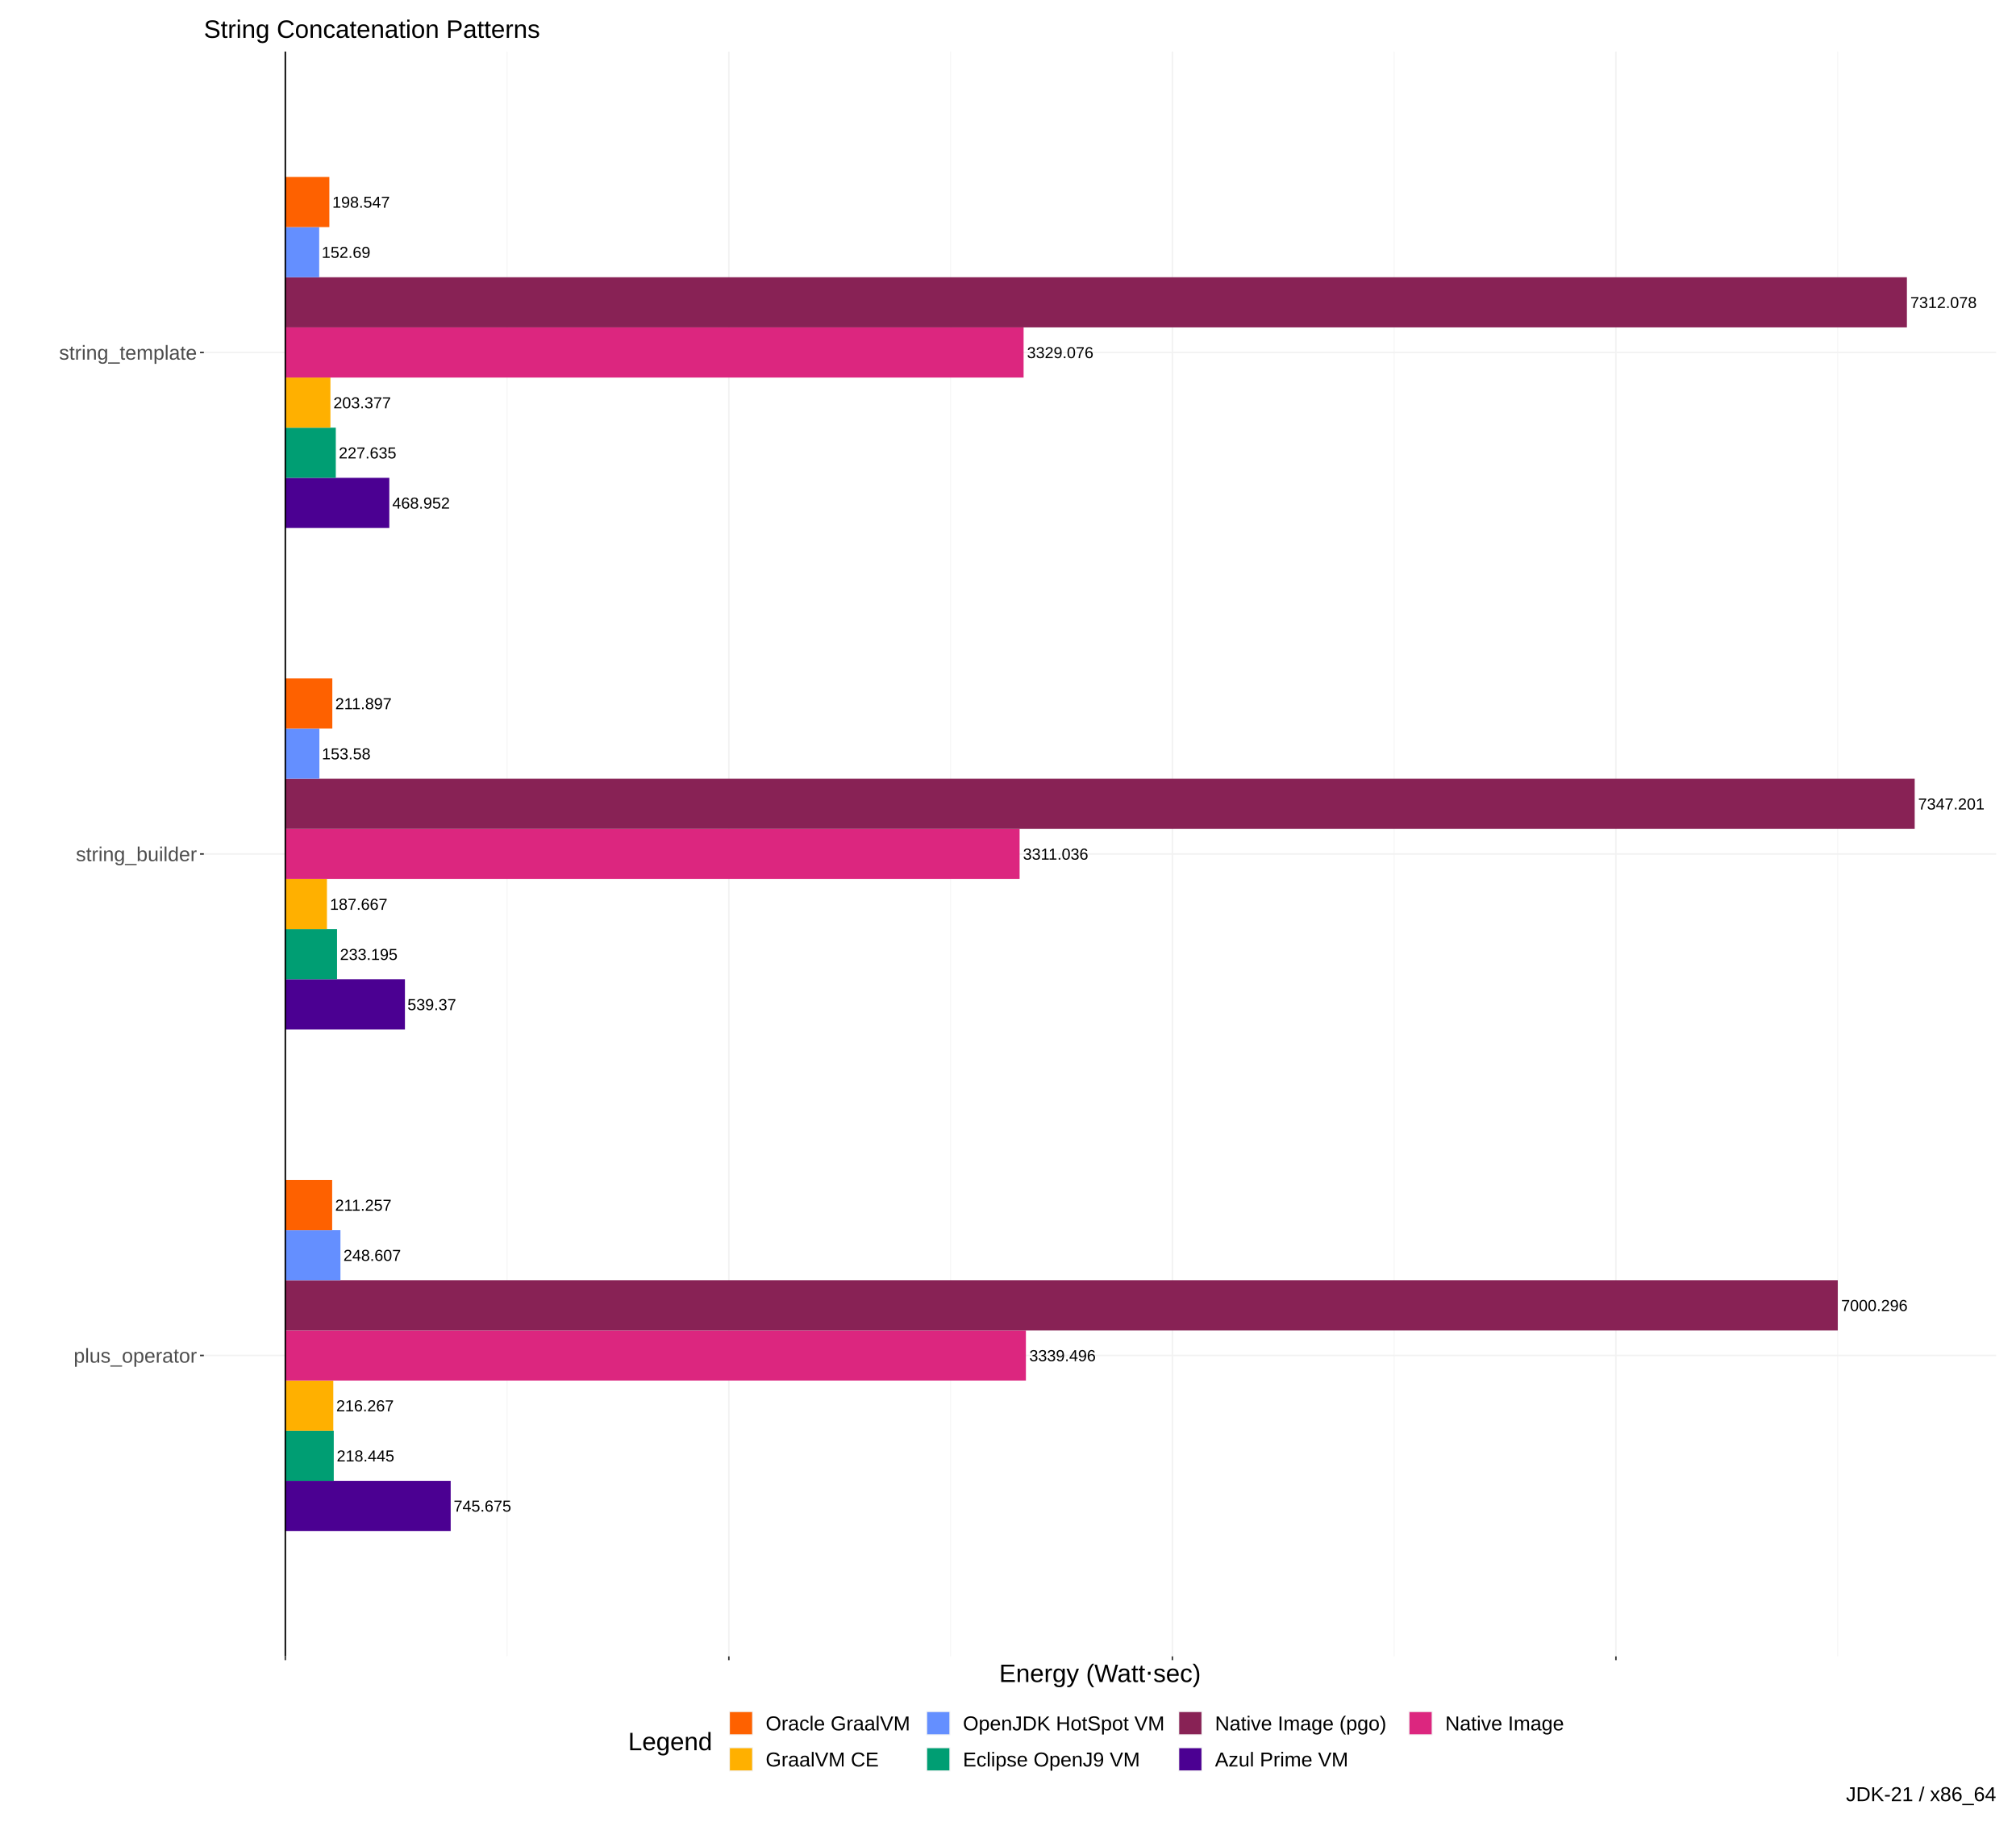
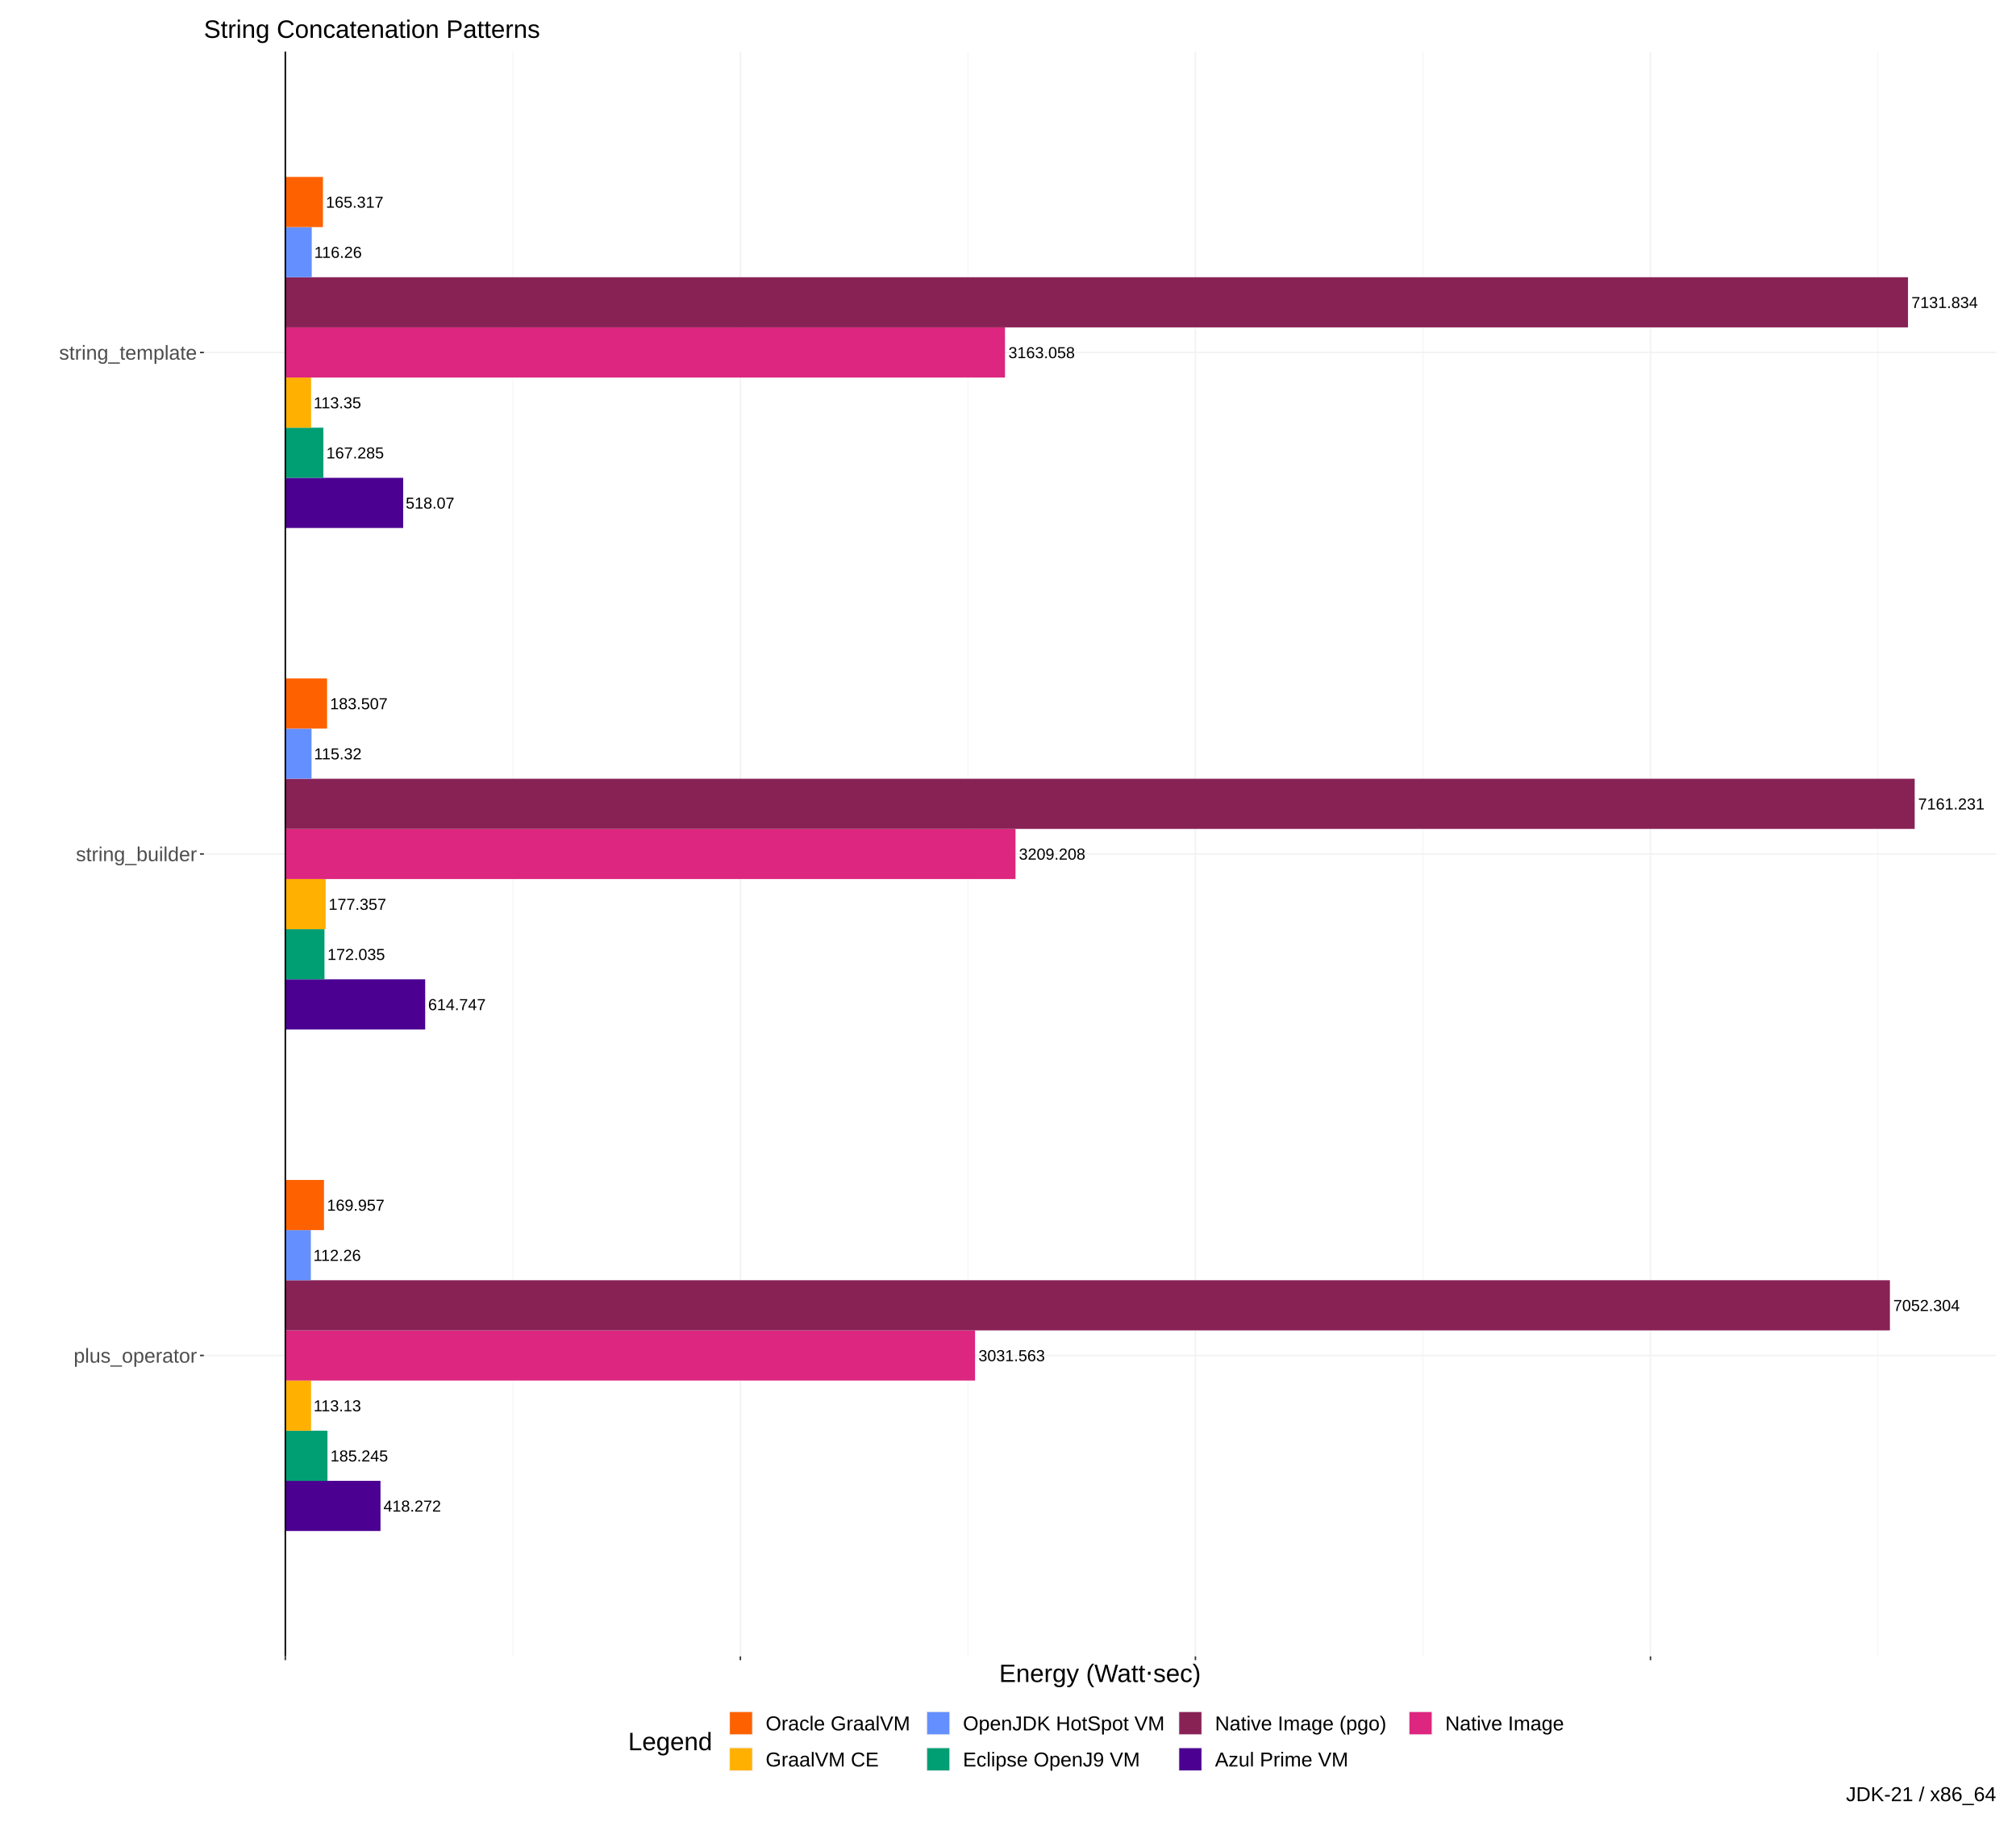
<svg xmlns="http://www.w3.org/2000/svg" class="svglite" width="1440.00pt" height="1303.94pt" viewBox="0 0 1440.00 1303.94">
  <defs>
    <style type="text/css">
    .svglite line, .svglite polyline, .svglite polygon, .svglite path, .svglite rect, .svglite circle {
      fill: none;
      stroke: #000000;
      stroke-linecap: round;
      stroke-linejoin: round;
      stroke-miterlimit: 10.00;
    }
    .svglite text {
      white-space: pre;
    }
  </style>
  </defs>
  <rect width="100%" height="100%" style="stroke: none; fill: #FFFFFF;" />
  <defs>
    <clipPath id="cpMC4wMHwxNDQwLjAwfDAuMDB8MTMwMy45NA==">
      <rect x="0.00" y="0.00" width="1440.00" height="1303.94" />
    </clipPath>
  </defs>
  <g clip-path="url(#cpMC4wMHwxNDQwLjAwfDAuMDB8MTMwMy45NA==)">
    <rect x="0.00" y="0.00" width="1440.00" height="1303.94" style="stroke-width: 1.07; stroke: #FFFFFF; fill: #FFFFFF;" />
    <rect x="145.61" y="36.82" width="1280.22" height="1146.09" style="stroke-width: 1.07; stroke: none;" />
-     <polyline points="362.20,1182.91 362.20,36.82 " style="stroke-width: 0.53; stroke: #F2F2F2; stroke-linecap: butt;" />
-     <polyline points="679.01,1182.91 679.01,36.82 " style="stroke-width: 0.53; stroke: #F2F2F2; stroke-linecap: butt;" />
-     <polyline points="995.83,1182.91 995.83,36.82 " style="stroke-width: 0.53; stroke: #F2F2F2; stroke-linecap: butt;" />
-     <polyline points="1312.64,1182.91 1312.64,36.82 " style="stroke-width: 0.53; stroke: #F2F2F2; stroke-linecap: butt;" />
+     <polyline points="366.32,1182.91 366.32,36.82 " style="stroke-width: 0.53; stroke: #F2F2F2; stroke-linecap: butt;" />
+     <polyline points="691.35,1182.91 691.35,36.82 " style="stroke-width: 0.53; stroke: #F2F2F2; stroke-linecap: butt;" />
+     <polyline points="1016.39,1182.91 1016.39,36.82 " style="stroke-width: 0.53; stroke: #F2F2F2; stroke-linecap: butt;" />
+     <polyline points="1341.43,1182.91 1341.43,36.82 " style="stroke-width: 0.53; stroke: #F2F2F2; stroke-linecap: butt;" />
    <polyline points="145.61,968.02 1425.83,968.02 " style="stroke-width: 1.07; stroke: #F2F2F2; stroke-linecap: butt;" />
    <polyline points="145.61,609.87 1425.83,609.87 " style="stroke-width: 1.07; stroke: #F2F2F2; stroke-linecap: butt;" />
    <polyline points="145.61,251.72 1425.83,251.72 " style="stroke-width: 1.07; stroke: #F2F2F2; stroke-linecap: butt;" />
    <polyline points="203.80,1182.91 203.80,36.82 " style="stroke-width: 1.07; stroke: #F2F2F2; stroke-linecap: butt;" />
-     <polyline points="520.61,1182.91 520.61,36.82 " style="stroke-width: 1.07; stroke: #F2F2F2; stroke-linecap: butt;" />
-     <polyline points="837.42,1182.91 837.42,36.82 " style="stroke-width: 1.07; stroke: #F2F2F2; stroke-linecap: butt;" />
-     <polyline points="1154.23,1182.91 1154.23,36.82 " style="stroke-width: 1.07; stroke: #F2F2F2; stroke-linecap: butt;" />
-     <rect x="203.80" y="699.41" width="85.44" height="35.82" style="stroke-width: 1.07; stroke: none; stroke-linecap: butt; stroke-linejoin: miter; fill: #4B0092;" />
-     <rect x="203.80" y="341.25" width="74.28" height="35.82" style="stroke-width: 1.07; stroke: none; stroke-linecap: butt; stroke-linejoin: miter; fill: #4B0092;" />
-     <rect x="203.80" y="1057.56" width="118.12" height="35.82" style="stroke-width: 1.07; stroke: none; stroke-linecap: butt; stroke-linejoin: miter; fill: #4B0092;" />
-     <rect x="203.80" y="663.59" width="36.94" height="35.82" style="stroke-width: 1.07; stroke: none; stroke-linecap: butt; stroke-linejoin: miter; fill: #009E73;" />
-     <rect x="203.80" y="1021.74" width="34.60" height="35.82" style="stroke-width: 1.07; stroke: none; stroke-linecap: butt; stroke-linejoin: miter; fill: #009E73;" />
-     <rect x="203.80" y="305.44" width="36.06" height="35.82" style="stroke-width: 1.07; stroke: none; stroke-linecap: butt; stroke-linejoin: miter; fill: #009E73;" />
-     <rect x="203.80" y="627.78" width="29.73" height="35.82" style="stroke-width: 1.07; stroke: none; stroke-linecap: butt; stroke-linejoin: miter; fill: #FFB000;" />
-     <rect x="203.80" y="985.93" width="34.26" height="35.82" style="stroke-width: 1.07; stroke: none; stroke-linecap: butt; stroke-linejoin: miter; fill: #FFB000;" />
-     <rect x="203.80" y="269.62" width="32.22" height="35.82" style="stroke-width: 1.07; stroke: none; stroke-linecap: butt; stroke-linejoin: miter; fill: #FFB000;" />
-     <rect x="203.80" y="950.11" width="528.99" height="35.82" style="stroke-width: 1.07; stroke: none; stroke-linecap: butt; stroke-linejoin: miter; fill: #DC267F;" />
-     <rect x="203.80" y="233.81" width="527.34" height="35.82" style="stroke-width: 1.07; stroke: none; stroke-linecap: butt; stroke-linejoin: miter; fill: #DC267F;" />
-     <rect x="203.80" y="591.96" width="524.49" height="35.82" style="stroke-width: 1.07; stroke: none; stroke-linecap: butt; stroke-linejoin: miter; fill: #DC267F;" />
-     <rect x="203.80" y="914.30" width="1108.89" height="35.82" style="stroke-width: 1.07; stroke: none; stroke-linecap: butt; stroke-linejoin: miter; fill: #882255;" />
+     <polyline points="528.84,1182.91 528.84,36.82 " style="stroke-width: 1.07; stroke: #F2F2F2; stroke-linecap: butt;" />
+     <polyline points="853.87,1182.91 853.87,36.82 " style="stroke-width: 1.07; stroke: #F2F2F2; stroke-linecap: butt;" />
+     <polyline points="1178.91,1182.91 1178.91,36.82 " style="stroke-width: 1.07; stroke: #F2F2F2; stroke-linecap: butt;" />
+     <rect x="203.80" y="699.41" width="99.91" height="35.82" style="stroke-width: 1.07; stroke: none; stroke-linecap: butt; stroke-linejoin: miter; fill: #4B0092;" />
+     <rect x="203.80" y="341.25" width="84.20" height="35.82" style="stroke-width: 1.07; stroke: none; stroke-linecap: butt; stroke-linejoin: miter; fill: #4B0092;" />
+     <rect x="203.80" y="1057.56" width="67.98" height="35.82" style="stroke-width: 1.07; stroke: none; stroke-linecap: butt; stroke-linejoin: miter; fill: #4B0092;" />
+     <rect x="203.80" y="663.59" width="27.96" height="35.82" style="stroke-width: 1.07; stroke: none; stroke-linecap: butt; stroke-linejoin: miter; fill: #009E73;" />
+     <rect x="203.80" y="1021.74" width="30.11" height="35.82" style="stroke-width: 1.07; stroke: none; stroke-linecap: butt; stroke-linejoin: miter; fill: #009E73;" />
+     <rect x="203.80" y="305.44" width="27.19" height="35.82" style="stroke-width: 1.07; stroke: none; stroke-linecap: butt; stroke-linejoin: miter; fill: #009E73;" />
+     <rect x="203.80" y="627.78" width="28.82" height="35.82" style="stroke-width: 1.07; stroke: none; stroke-linecap: butt; stroke-linejoin: miter; fill: #FFB000;" />
+     <rect x="203.80" y="985.93" width="18.39" height="35.82" style="stroke-width: 1.07; stroke: none; stroke-linecap: butt; stroke-linejoin: miter; fill: #FFB000;" />
+     <rect x="203.80" y="269.62" width="18.42" height="35.82" style="stroke-width: 1.07; stroke: none; stroke-linecap: butt; stroke-linejoin: miter; fill: #FFB000;" />
+     <rect x="203.80" y="950.11" width="492.69" height="35.82" style="stroke-width: 1.07; stroke: none; stroke-linecap: butt; stroke-linejoin: miter; fill: #DC267F;" />
+     <rect x="203.80" y="233.81" width="514.06" height="35.82" style="stroke-width: 1.07; stroke: none; stroke-linecap: butt; stroke-linejoin: miter; fill: #DC267F;" />
+     <rect x="203.80" y="591.96" width="521.56" height="35.82" style="stroke-width: 1.07; stroke: none; stroke-linecap: butt; stroke-linejoin: miter; fill: #DC267F;" />
+     <rect x="203.80" y="914.30" width="1146.14" height="35.82" style="stroke-width: 1.07; stroke: none; stroke-linecap: butt; stroke-linejoin: miter; fill: #882255;" />
    <rect x="203.80" y="556.15" width="1163.84" height="35.82" style="stroke-width: 1.07; stroke: none; stroke-linecap: butt; stroke-linejoin: miter; fill: #882255;" />
-     <rect x="203.80" y="197.99" width="1158.27" height="35.82" style="stroke-width: 1.07; stroke: none; stroke-linecap: butt; stroke-linejoin: miter; fill: #882255;" />
-     <rect x="203.80" y="878.48" width="39.38" height="35.82" style="stroke-width: 1.07; stroke: none; stroke-linecap: butt; stroke-linejoin: miter; fill: #648FFF;" />
-     <rect x="203.80" y="520.33" width="24.33" height="35.82" style="stroke-width: 1.07; stroke: none; stroke-linecap: butt; stroke-linejoin: miter; fill: #648FFF;" />
-     <rect x="203.80" y="162.18" width="24.19" height="35.82" style="stroke-width: 1.07; stroke: none; stroke-linecap: butt; stroke-linejoin: miter; fill: #648FFF;" />
-     <rect x="203.80" y="842.67" width="33.46" height="35.82" style="stroke-width: 1.07; stroke: none; stroke-linecap: butt; stroke-linejoin: miter; fill: #FE6100;" />
-     <rect x="203.80" y="484.52" width="33.57" height="35.82" style="stroke-width: 1.07; stroke: none; stroke-linecap: butt; stroke-linejoin: miter; fill: #FE6100;" />
-     <rect x="203.80" y="126.36" width="31.45" height="35.82" style="stroke-width: 1.07; stroke: none; stroke-linecap: butt; stroke-linejoin: miter; fill: #FE6100;" />
-     <text x="291.02" y="721.38" style="font-size: 11.38px; font-family: &quot;Liberation Sans&quot;;" textLength="35.59px" lengthAdjust="spacingAndGlyphs">539.37</text>
-     <text x="280.19" y="363.23" style="font-size: 11.38px; font-family: &quot;Liberation Sans&quot;;" textLength="42.10px" lengthAdjust="spacingAndGlyphs">468.952</text>
-     <text x="324.02" y="1079.53" style="font-size: 11.38px; font-family: &quot;Liberation Sans&quot;;" textLength="42.10px" lengthAdjust="spacingAndGlyphs">745.675</text>
-     <text x="242.84" y="685.56" style="font-size: 11.38px; font-family: &quot;Liberation Sans&quot;;" textLength="42.10px" lengthAdjust="spacingAndGlyphs">233.195</text>
-     <text x="240.50" y="1043.72" style="font-size: 11.38px; font-family: &quot;Liberation Sans&quot;;" textLength="42.10px" lengthAdjust="spacingAndGlyphs">218.445</text>
-     <text x="241.96" y="327.41" style="font-size: 11.38px; font-family: &quot;Liberation Sans&quot;;" textLength="42.10px" lengthAdjust="spacingAndGlyphs">227.635</text>
-     <text x="235.63" y="649.75" style="font-size: 11.38px; font-family: &quot;Liberation Sans&quot;;" textLength="42.10px" lengthAdjust="spacingAndGlyphs">187.667</text>
-     <text x="240.16" y="1007.90" style="font-size: 11.38px; font-family: &quot;Liberation Sans&quot;;" textLength="42.10px" lengthAdjust="spacingAndGlyphs">216.267</text>
-     <text x="238.12" y="291.60" style="font-size: 11.38px; font-family: &quot;Liberation Sans&quot;;" textLength="42.10px" lengthAdjust="spacingAndGlyphs">203.377</text>
-     <text x="735.22" y="972.09" style="font-size: 11.38px; font-family: &quot;Liberation Sans&quot;;" textLength="48.61px" lengthAdjust="spacingAndGlyphs">3339.496</text>
-     <text x="733.57" y="255.78" style="font-size: 11.38px; font-family: &quot;Liberation Sans&quot;;" textLength="48.61px" lengthAdjust="spacingAndGlyphs">3329.076</text>
-     <text x="730.71" y="613.93" style="font-size: 11.38px; font-family: &quot;Liberation Sans&quot;;" textLength="48.61px" lengthAdjust="spacingAndGlyphs">3311.036</text>
-     <text x="1315.11" y="936.27" style="font-size: 11.38px; font-family: &quot;Liberation Sans&quot;;" textLength="48.61px" lengthAdjust="spacingAndGlyphs">7000.296</text>
-     <text x="1370.07" y="578.12" style="font-size: 11.38px; font-family: &quot;Liberation Sans&quot;;" textLength="48.61px" lengthAdjust="spacingAndGlyphs">7347.201</text>
-     <text x="1364.50" y="219.97" style="font-size: 11.38px; font-family: &quot;Liberation Sans&quot;;" textLength="48.61px" lengthAdjust="spacingAndGlyphs">7312.078</text>
-     <text x="245.28" y="900.46" style="font-size: 11.38px; font-family: &quot;Liberation Sans&quot;;" textLength="42.10px" lengthAdjust="spacingAndGlyphs">248.607</text>
-     <text x="229.90" y="542.30" style="font-size: 11.38px; font-family: &quot;Liberation Sans&quot;;" textLength="35.59px" lengthAdjust="spacingAndGlyphs">153.58</text>
-     <text x="229.76" y="184.15" style="font-size: 11.38px; font-family: &quot;Liberation Sans&quot;;" textLength="35.59px" lengthAdjust="spacingAndGlyphs">152.69</text>
-     <text x="239.37" y="864.64" style="font-size: 11.38px; font-family: &quot;Liberation Sans&quot;;" textLength="42.10px" lengthAdjust="spacingAndGlyphs">211.257</text>
-     <text x="239.47" y="506.49" style="font-size: 11.38px; font-family: &quot;Liberation Sans&quot;;" textLength="42.10px" lengthAdjust="spacingAndGlyphs">211.897</text>
-     <text x="237.35" y="148.33" style="font-size: 11.38px; font-family: &quot;Liberation Sans&quot;;" textLength="42.10px" lengthAdjust="spacingAndGlyphs">198.547</text>
+     <rect x="203.80" y="197.99" width="1159.06" height="35.82" style="stroke-width: 1.07; stroke: none; stroke-linecap: butt; stroke-linejoin: miter; fill: #882255;" />
+     <rect x="203.80" y="878.48" width="18.24" height="35.82" style="stroke-width: 1.07; stroke: none; stroke-linecap: butt; stroke-linejoin: miter; fill: #648FFF;" />
+     <rect x="203.80" y="520.33" width="18.74" height="35.82" style="stroke-width: 1.07; stroke: none; stroke-linecap: butt; stroke-linejoin: miter; fill: #648FFF;" />
+     <rect x="203.80" y="162.18" width="18.89" height="35.82" style="stroke-width: 1.07; stroke: none; stroke-linecap: butt; stroke-linejoin: miter; fill: #648FFF;" />
+     <rect x="203.80" y="842.67" width="27.62" height="35.82" style="stroke-width: 1.07; stroke: none; stroke-linecap: butt; stroke-linejoin: miter; fill: #FE6100;" />
+     <rect x="203.80" y="484.52" width="29.82" height="35.82" style="stroke-width: 1.07; stroke: none; stroke-linecap: butt; stroke-linejoin: miter; fill: #FE6100;" />
+     <rect x="203.80" y="126.36" width="26.87" height="35.82" style="stroke-width: 1.07; stroke: none; stroke-linecap: butt; stroke-linejoin: miter; fill: #FE6100;" />
+     <text x="305.81" y="721.38" style="font-size: 11.38px; font-family: &quot;Liberation Sans&quot;;" textLength="42.10px" lengthAdjust="spacingAndGlyphs">614.747</text>
+     <text x="289.77" y="363.23" style="font-size: 11.38px; font-family: &quot;Liberation Sans&quot;;" textLength="35.59px" lengthAdjust="spacingAndGlyphs">518.07</text>
+     <text x="273.88" y="1079.53" style="font-size: 11.38px; font-family: &quot;Liberation Sans&quot;;" textLength="42.10px" lengthAdjust="spacingAndGlyphs">418.272</text>
+     <text x="233.86" y="685.56" style="font-size: 11.38px; font-family: &quot;Liberation Sans&quot;;" textLength="42.10px" lengthAdjust="spacingAndGlyphs">172.035</text>
+     <text x="236.01" y="1043.72" style="font-size: 11.38px; font-family: &quot;Liberation Sans&quot;;" textLength="42.10px" lengthAdjust="spacingAndGlyphs">185.245</text>
+     <text x="233.09" y="327.41" style="font-size: 11.38px; font-family: &quot;Liberation Sans&quot;;" textLength="42.10px" lengthAdjust="spacingAndGlyphs">167.285</text>
+     <text x="234.73" y="649.75" style="font-size: 11.38px; font-family: &quot;Liberation Sans&quot;;" textLength="42.10px" lengthAdjust="spacingAndGlyphs">177.357</text>
+     <text x="223.96" y="1007.90" style="font-size: 11.38px; font-family: &quot;Liberation Sans&quot;;" textLength="35.59px" lengthAdjust="spacingAndGlyphs">113.13</text>
+     <text x="224.00" y="291.60" style="font-size: 11.38px; font-family: &quot;Liberation Sans&quot;;" textLength="35.59px" lengthAdjust="spacingAndGlyphs">113.35</text>
+     <text x="698.91" y="972.09" style="font-size: 11.38px; font-family: &quot;Liberation Sans&quot;;" textLength="48.61px" lengthAdjust="spacingAndGlyphs">3031.563</text>
+     <text x="720.29" y="255.78" style="font-size: 11.38px; font-family: &quot;Liberation Sans&quot;;" textLength="48.61px" lengthAdjust="spacingAndGlyphs">3163.058</text>
+     <text x="727.79" y="613.93" style="font-size: 11.38px; font-family: &quot;Liberation Sans&quot;;" textLength="48.61px" lengthAdjust="spacingAndGlyphs">3209.208</text>
+     <text x="1352.36" y="936.27" style="font-size: 11.38px; font-family: &quot;Liberation Sans&quot;;" textLength="48.61px" lengthAdjust="spacingAndGlyphs">7052.304</text>
+     <text x="1370.07" y="578.12" style="font-size: 11.38px; font-family: &quot;Liberation Sans&quot;;" textLength="48.61px" lengthAdjust="spacingAndGlyphs">7161.231</text>
+     <text x="1365.29" y="219.97" style="font-size: 11.38px; font-family: &quot;Liberation Sans&quot;;" textLength="48.61px" lengthAdjust="spacingAndGlyphs">7131.834</text>
+     <text x="223.82" y="900.46" style="font-size: 11.38px; font-family: &quot;Liberation Sans&quot;;" textLength="35.59px" lengthAdjust="spacingAndGlyphs">112.26</text>
+     <text x="224.32" y="542.30" style="font-size: 11.38px; font-family: &quot;Liberation Sans&quot;;" textLength="35.59px" lengthAdjust="spacingAndGlyphs">115.32</text>
+     <text x="224.47" y="184.15" style="font-size: 11.38px; font-family: &quot;Liberation Sans&quot;;" textLength="35.59px" lengthAdjust="spacingAndGlyphs">116.26</text>
+     <text x="233.52" y="864.64" style="font-size: 11.38px; font-family: &quot;Liberation Sans&quot;;" textLength="42.10px" lengthAdjust="spacingAndGlyphs">169.957</text>
+     <text x="235.73" y="506.49" style="font-size: 11.38px; font-family: &quot;Liberation Sans&quot;;" textLength="42.10px" lengthAdjust="spacingAndGlyphs">183.507</text>
+     <text x="232.77" y="148.33" style="font-size: 11.38px; font-family: &quot;Liberation Sans&quot;;" textLength="42.10px" lengthAdjust="spacingAndGlyphs">165.317</text>
    <line x1="203.80" y1="1182.91" x2="203.80" y2="36.82" style="stroke-width: 1.07; stroke-linecap: butt;" />
    <text x="140.67" y="973.16" text-anchor="end" style="font-size: 14.40px;fill: #4D4D4D; font-family: &quot;Liberation Sans&quot;;" textLength="94.26px" lengthAdjust="spacingAndGlyphs">plus_operator</text>
    <text x="140.67" y="615.01" text-anchor="end" style="font-size: 14.40px;fill: #4D4D4D; font-family: &quot;Liberation Sans&quot;;" textLength="93.95px" lengthAdjust="spacingAndGlyphs">string_builder</text>
    <text x="140.67" y="256.86" text-anchor="end" style="font-size: 14.40px;fill: #4D4D4D; font-family: &quot;Liberation Sans&quot;;" textLength="106.59px" lengthAdjust="spacingAndGlyphs">string_template</text>
    <polyline points="142.87,968.02 145.61,968.02 " style="stroke-width: 1.07; stroke: #333333; stroke-linecap: butt;" />
    <polyline points="142.87,609.87 145.61,609.87 " style="stroke-width: 1.07; stroke: #333333; stroke-linecap: butt;" />
    <polyline points="142.87,251.72 145.61,251.72 " style="stroke-width: 1.07; stroke: #333333; stroke-linecap: butt;" />
    <polyline points="203.80,1185.65 203.80,1182.91 " style="stroke-width: 1.07; stroke: #333333; stroke-linecap: butt;" />
-     <polyline points="520.61,1185.65 520.61,1182.91 " style="stroke-width: 1.07; stroke: #333333; stroke-linecap: butt;" />
-     <polyline points="837.42,1185.65 837.42,1182.91 " style="stroke-width: 1.07; stroke: #333333; stroke-linecap: butt;" />
-     <polyline points="1154.23,1185.65 1154.23,1182.91 " style="stroke-width: 1.07; stroke: #333333; stroke-linecap: butt;" />
+     <polyline points="528.84,1185.65 528.84,1182.91 " style="stroke-width: 1.07; stroke: #333333; stroke-linecap: butt;" />
+     <polyline points="853.87,1185.65 853.87,1182.91 " style="stroke-width: 1.07; stroke: #333333; stroke-linecap: butt;" />
+     <polyline points="1178.91,1185.65 1178.91,1182.91 " style="stroke-width: 1.07; stroke: #333333; stroke-linecap: butt;" />
    <text x="785.72" y="1201.24" text-anchor="middle" style="font-size: 18.00px; font-family: &quot;Liberation Sans&quot;;" textLength="152.52px" lengthAdjust="spacingAndGlyphs">Energy (Watt⋅sec)</text>
    <rect x="443.20" y="1216.52" width="685.04" height="54.02" style="stroke-width: 1.07; stroke: none; fill: #FFFFFF;" />
    <text x="448.67" y="1249.96" style="font-size: 18.00px; font-family: &quot;Liberation Sans&quot;;" textLength="63.01px" lengthAdjust="spacingAndGlyphs">Legend</text>
    <rect x="520.65" y="1222.00" width="17.28" height="17.28" style="stroke-width: 1.07; stroke: none; fill: #F2F2F2;" />
    <rect x="521.36" y="1222.71" width="15.86" height="15.86" style="stroke-width: 1.07; stroke: none; stroke-linecap: butt; stroke-linejoin: miter; fill: #FE6100;" />
    <rect x="661.55" y="1222.00" width="17.28" height="17.28" style="stroke-width: 1.07; stroke: none; fill: #F2F2F2;" />
    <rect x="662.26" y="1222.71" width="15.86" height="15.86" style="stroke-width: 1.07; stroke: none; stroke-linecap: butt; stroke-linejoin: miter; fill: #648FFF;" />
    <rect x="841.59" y="1222.00" width="17.28" height="17.28" style="stroke-width: 1.07; stroke: none; fill: #F2F2F2;" />
    <rect x="842.30" y="1222.71" width="15.86" height="15.86" style="stroke-width: 1.07; stroke: none; stroke-linecap: butt; stroke-linejoin: miter; fill: #882255;" />
    <rect x="1006.05" y="1222.00" width="17.28" height="17.28" style="stroke-width: 1.07; stroke: none; fill: #F2F2F2;" />
    <rect x="1006.76" y="1222.71" width="15.86" height="15.86" style="stroke-width: 1.07; stroke: none; stroke-linecap: butt; stroke-linejoin: miter; fill: #DC267F;" />
    <rect x="520.65" y="1247.79" width="17.28" height="17.28" style="stroke-width: 1.07; stroke: none; fill: #F2F2F2;" />
    <rect x="521.36" y="1248.50" width="15.86" height="15.86" style="stroke-width: 1.07; stroke: none; stroke-linecap: butt; stroke-linejoin: miter; fill: #FFB000;" />
    <rect x="661.55" y="1247.79" width="17.28" height="17.28" style="stroke-width: 1.07; stroke: none; fill: #F2F2F2;" />
    <rect x="662.26" y="1248.50" width="15.86" height="15.86" style="stroke-width: 1.07; stroke: none; stroke-linecap: butt; stroke-linejoin: miter; fill: #009E73;" />
    <rect x="841.59" y="1247.79" width="17.28" height="17.28" style="stroke-width: 1.07; stroke: none; fill: #F2F2F2;" />
    <rect x="842.30" y="1248.50" width="15.86" height="15.86" style="stroke-width: 1.07; stroke: none; stroke-linecap: butt; stroke-linejoin: miter; fill: #4B0092;" />
    <text x="546.89" y="1235.78" style="font-size: 14.40px; font-family: &quot;Liberation Sans&quot;;" textLength="105.69px" lengthAdjust="spacingAndGlyphs">Oracle GraalVM</text>
    <text x="687.80" y="1235.78" style="font-size: 14.40px; font-family: &quot;Liberation Sans&quot;;" textLength="144.83px" lengthAdjust="spacingAndGlyphs">OpenJDK HotSpot VM</text>
    <text x="867.84" y="1235.78" style="font-size: 14.40px; font-family: &quot;Liberation Sans&quot;;" textLength="129.25px" lengthAdjust="spacingAndGlyphs">Native Image (pgo)</text>
    <text x="1032.30" y="1235.78" style="font-size: 14.40px; font-family: &quot;Liberation Sans&quot;;" textLength="90.46px" lengthAdjust="spacingAndGlyphs">Native Image</text>
    <text x="546.89" y="1261.57" style="font-size: 14.40px; font-family: &quot;Liberation Sans&quot;;" textLength="78.80px" lengthAdjust="spacingAndGlyphs">GraalVM CE</text>
    <text x="687.80" y="1261.57" style="font-size: 14.40px; font-family: &quot;Liberation Sans&quot;;" textLength="124.62px" lengthAdjust="spacingAndGlyphs">Eclipse OpenJ9 VM</text>
    <text x="867.84" y="1261.57" style="font-size: 14.40px; font-family: &quot;Liberation Sans&quot;;" textLength="97.67px" lengthAdjust="spacingAndGlyphs">Azul Prime VM</text>
    <text x="145.61" y="27.03" style="font-size: 18.00px; font-family: &quot;Liberation Sans&quot;;" textLength="254.54px" lengthAdjust="spacingAndGlyphs">String Concatenation Patterns</text>
    <text x="1425.83" y="1286.31" text-anchor="end" style="font-size: 14.40px; font-family: &quot;Liberation Sans&quot;;" textLength="104.20px" lengthAdjust="spacingAndGlyphs">JDK-21 / x86_64</text>
  </g>
</svg>
